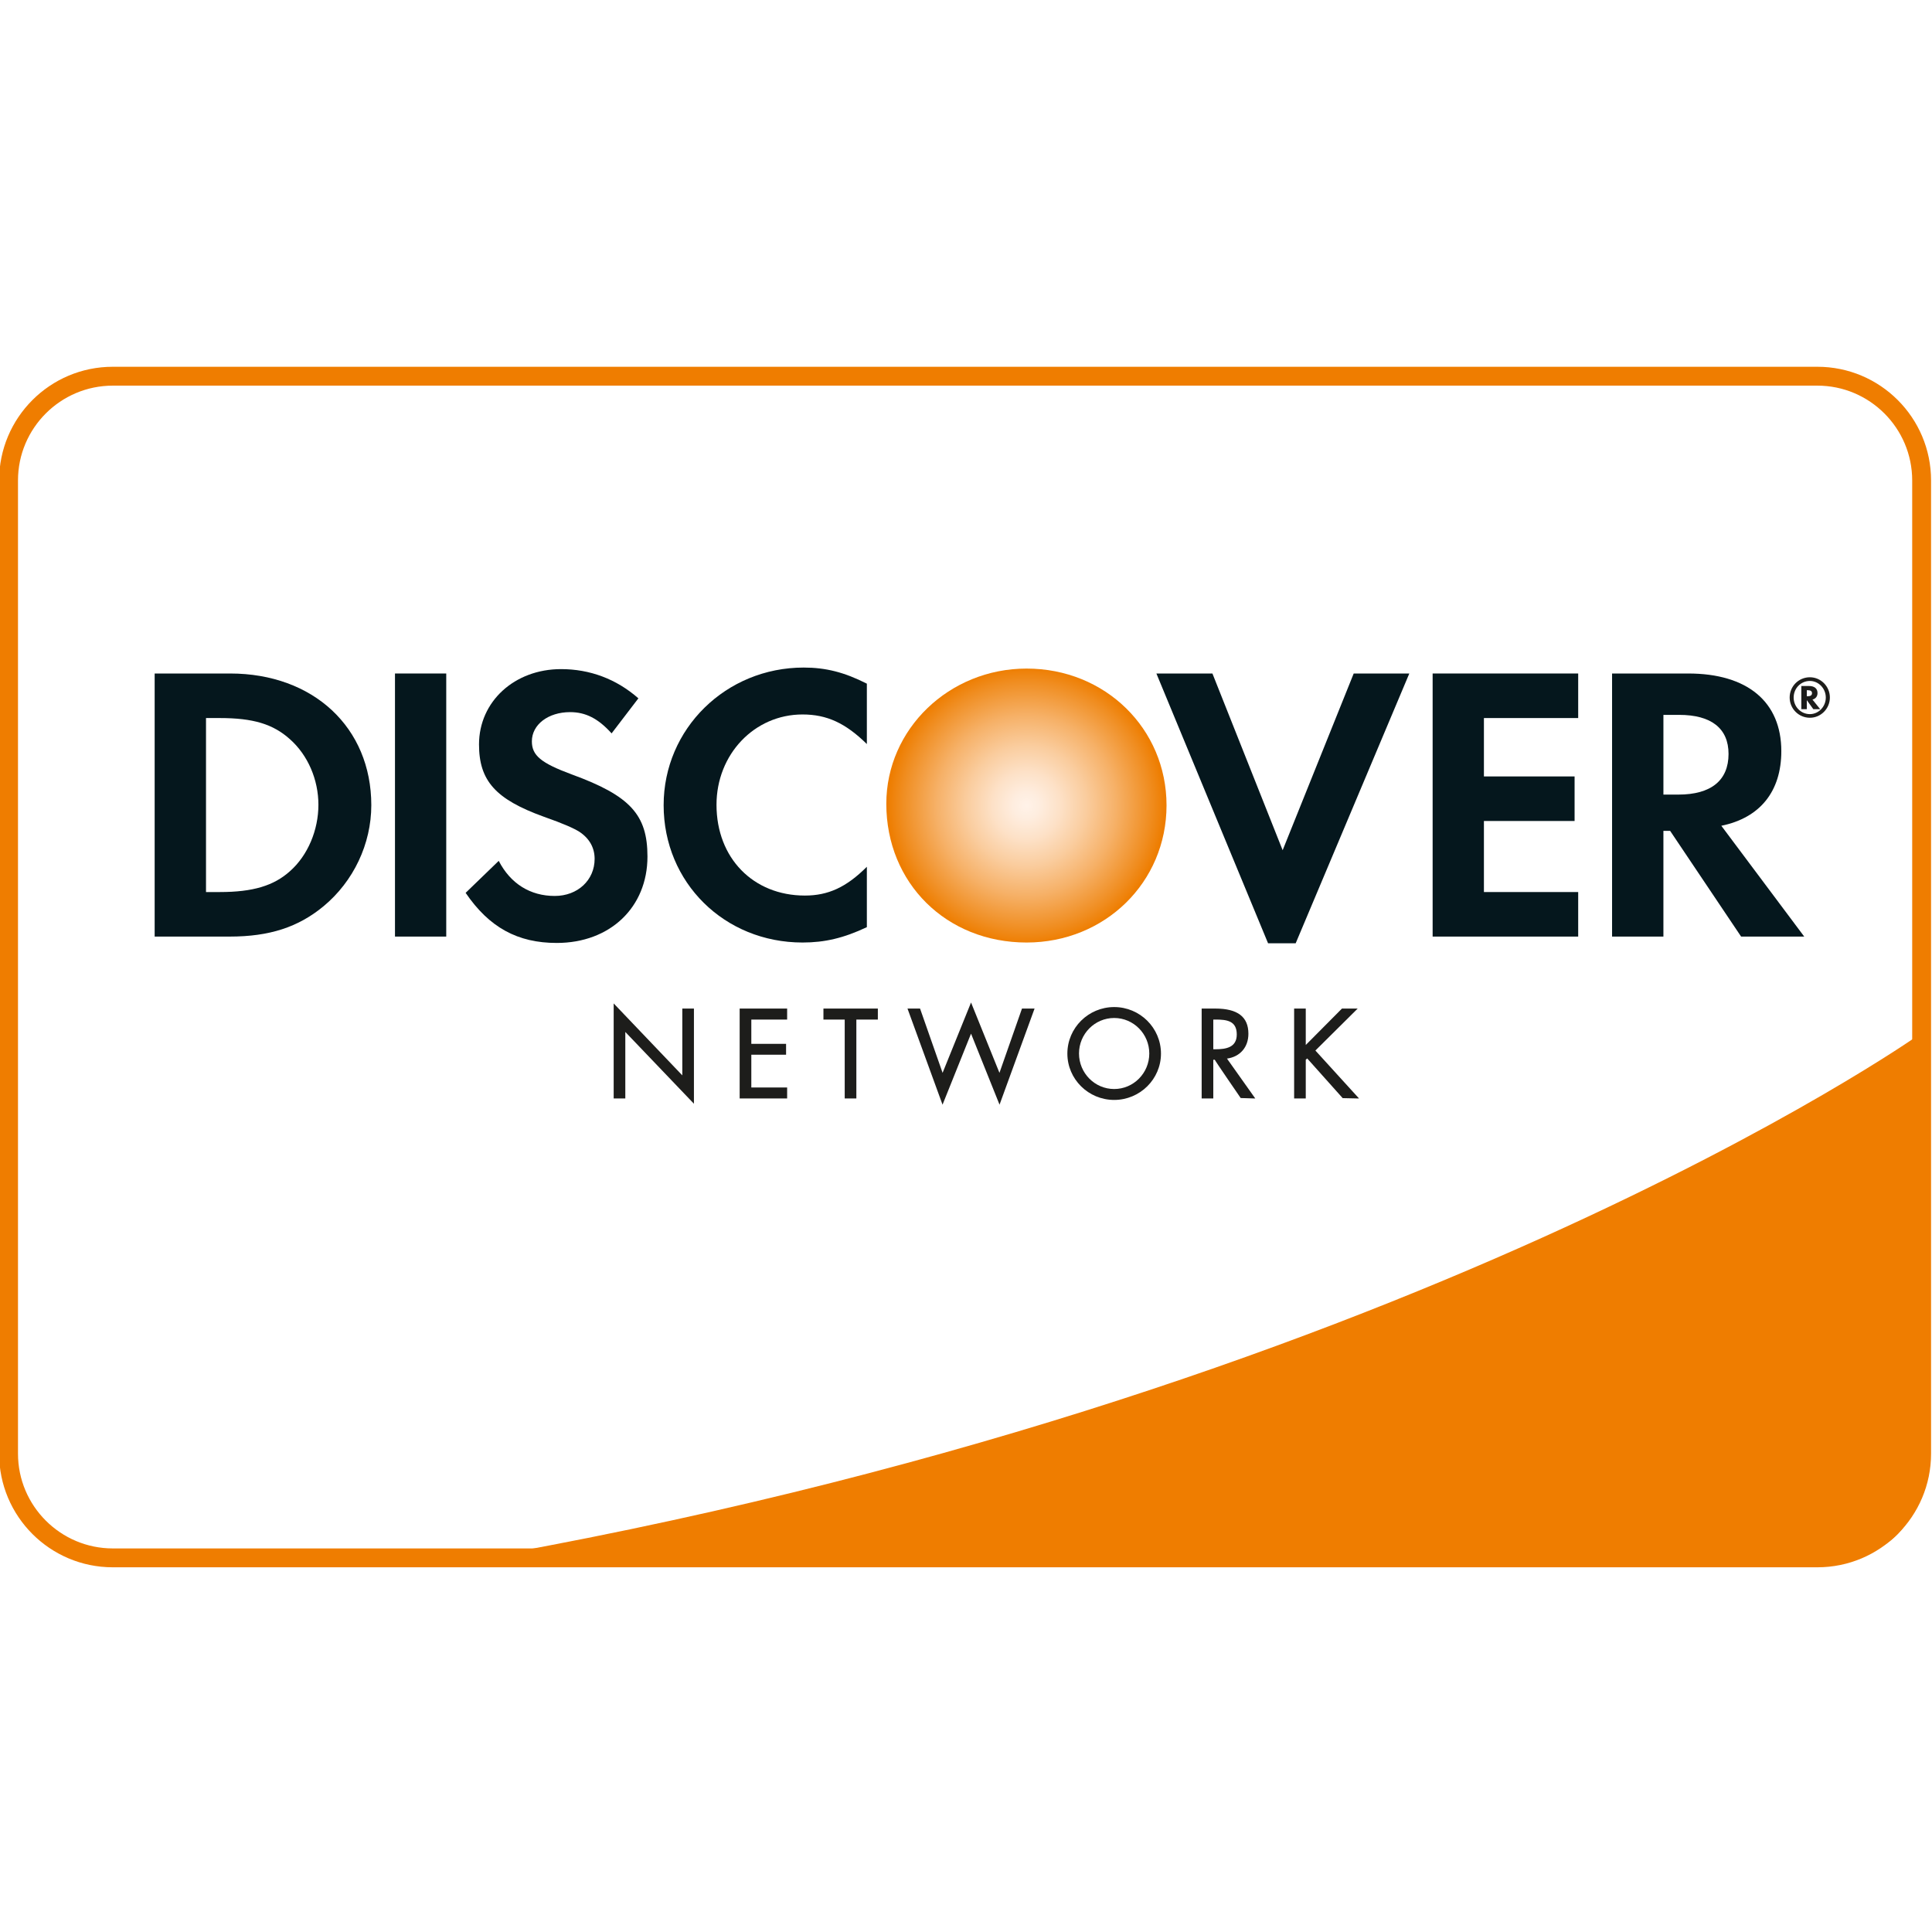
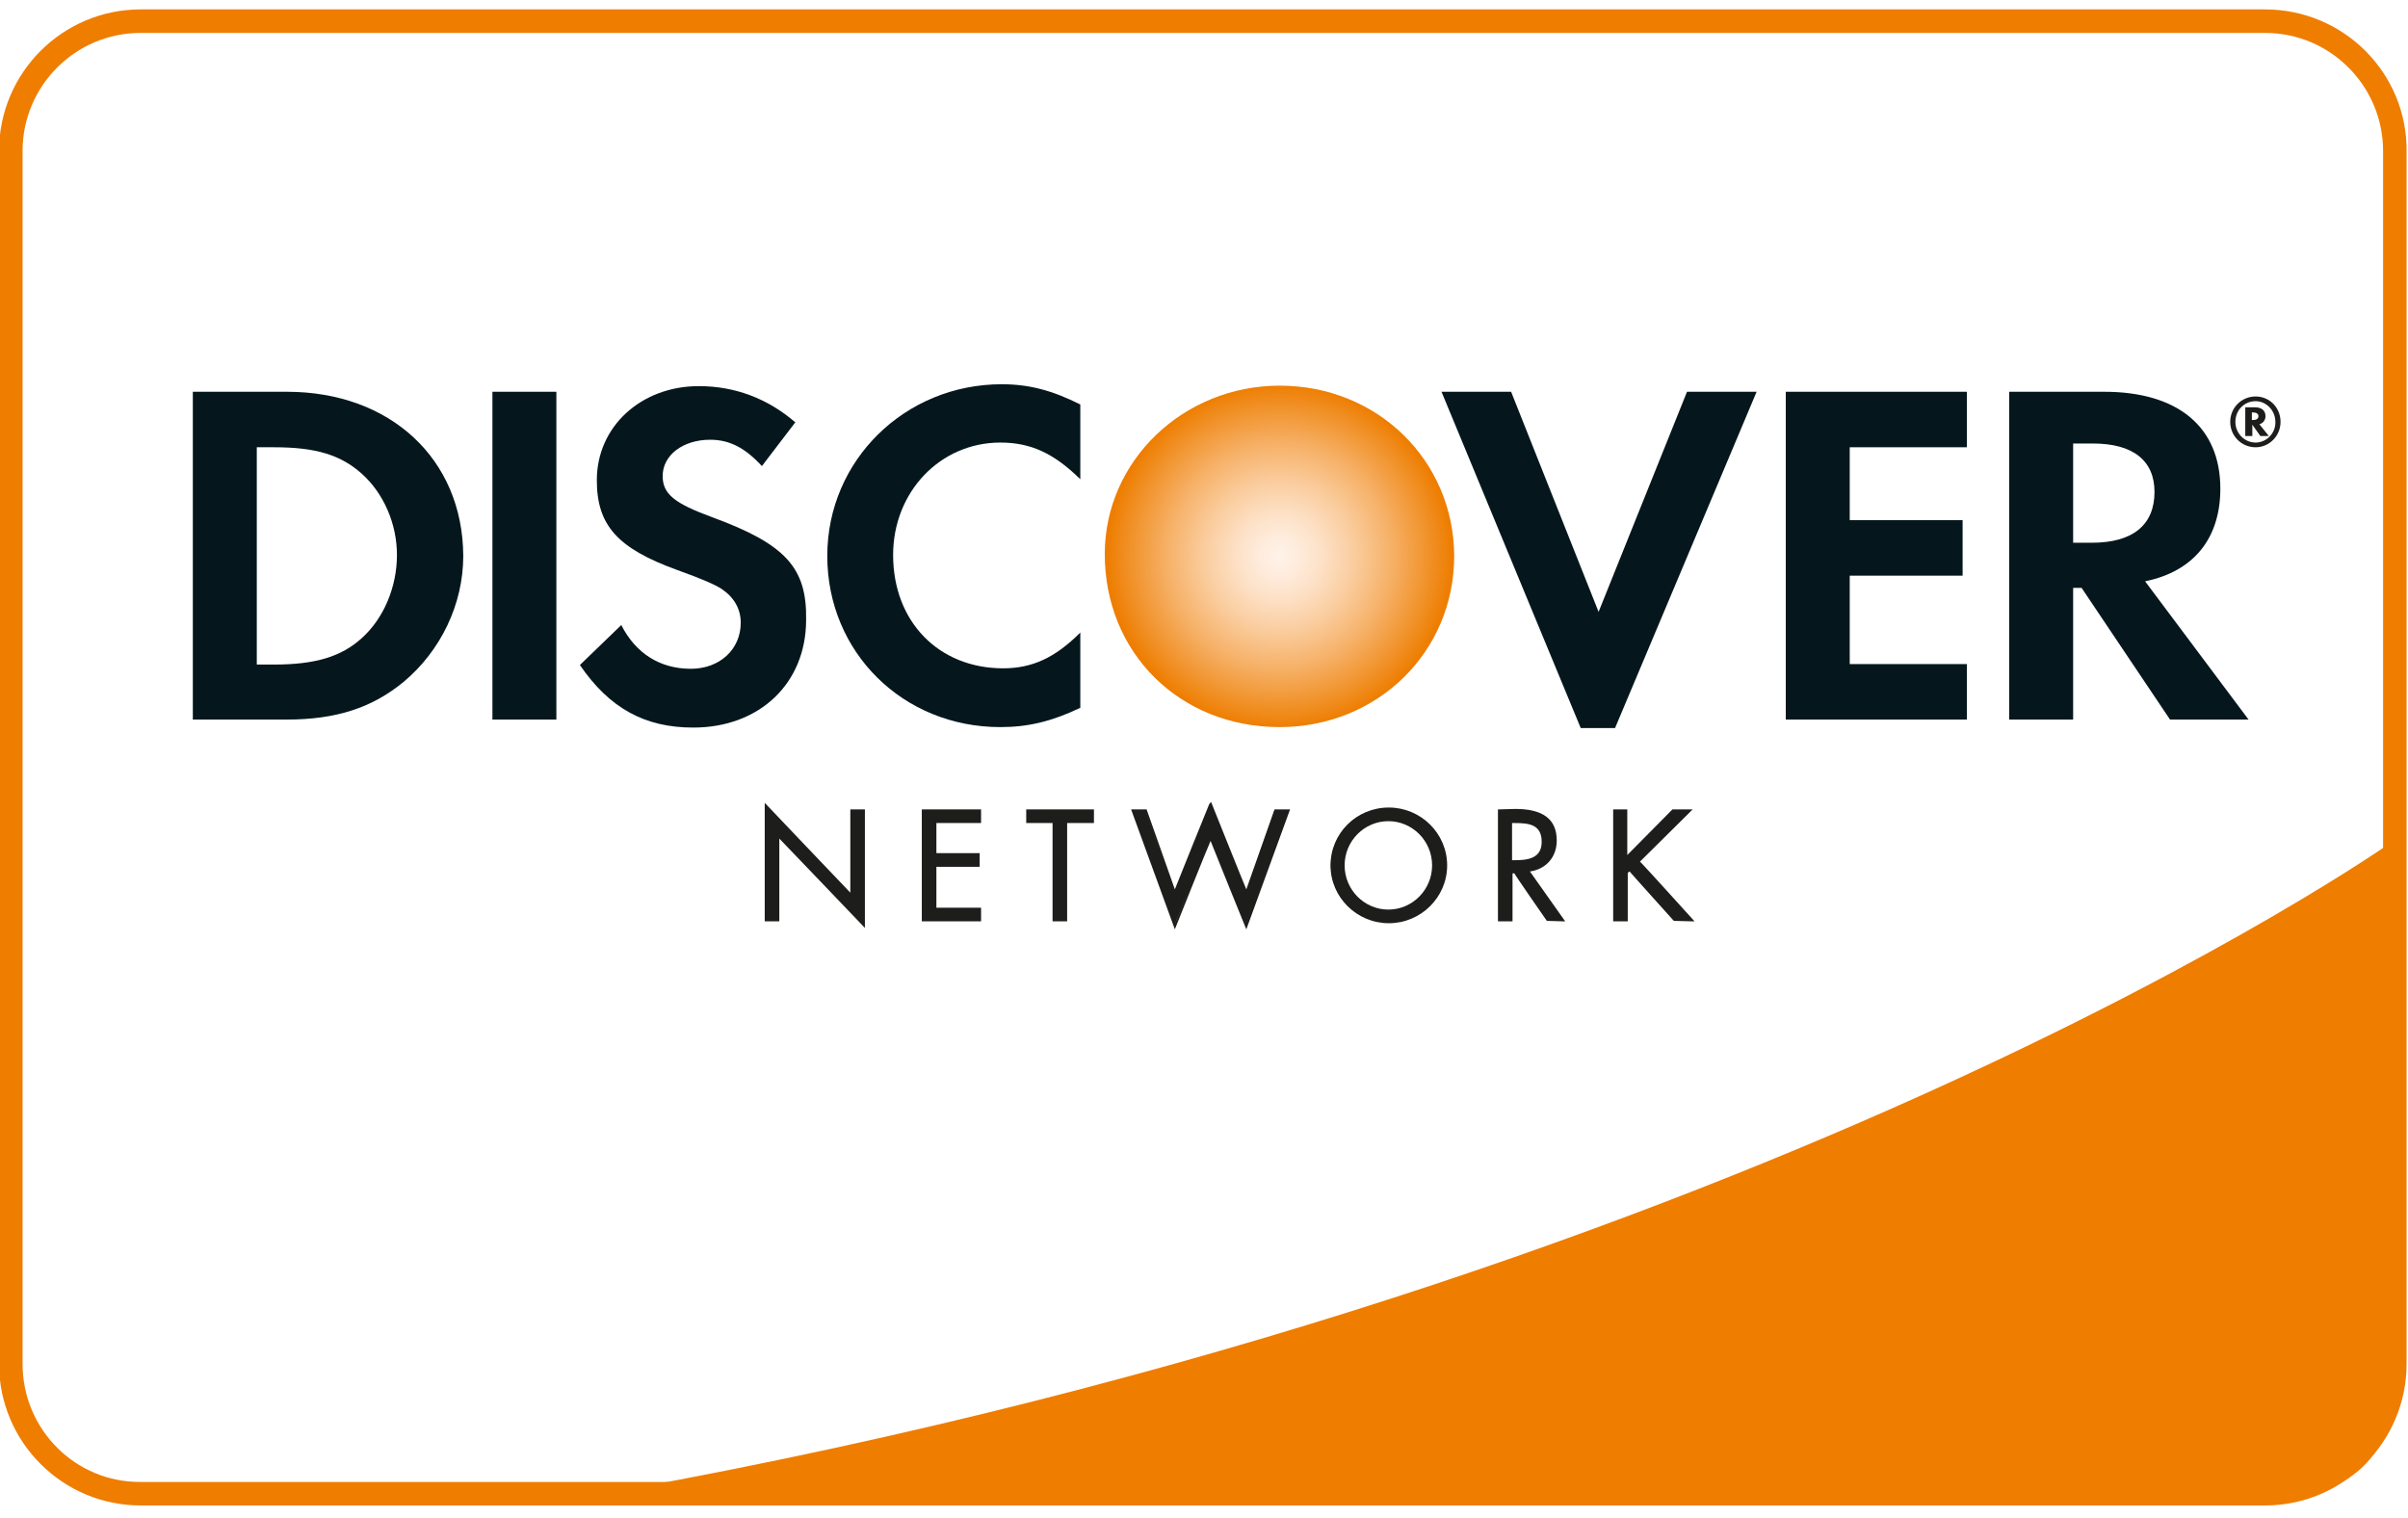
- <svg xmlns="http://www.w3.org/2000/svg" enable-background="new 0 0 512 512" height="512px" id="Layer_1" version="1.1" viewBox="0 0 512 512" width="512px" xml:space="preserve">
+ <svg xmlns="http://www.w3.org/2000/svg" version="1.1" id="Layer_1" x="0px" y="0px" viewBox="0 0 512 322.7" style="enable-background:new 0 0 512 322.7;" xml:space="preserve">
+   <style type="text/css">
+ 	.st0{fill:#EF7D00;}
+ 	.st1{fill:#E12723;}
+ 	.st2{fill:url(#SVGID_1_);}
+ 	.st3{fill:#05171D;}
+ 	.st4{fill:#1D1D1B;}
+ </style>
  <g>
    <g>
-       <path d="M481.626,102.198c13.854,0,25.126,11.271,25.126,25.126v257.9c0,13.854-11.271,25.126-25.126,25.126    H29.894c-13.854,0-25.126-11.271-25.126-25.126v-257.9c0-13.854,11.271-25.126,25.126-25.126H481.626 M481.626,97.198H29.894    c-16.638,0-30.126,13.488-30.126,30.126v257.9c0,16.639,13.488,30.126,30.126,30.126h451.732    c16.639,0,30.126-13.487,30.126-30.126v-257.9C511.752,110.686,498.265,97.198,481.626,97.198L481.626,97.198z" fill="#EF7D00" />
+       <path class="st0" d="M481.6,7c13.9,0,25.1,11.3,25.1,25.1V290c0,13.9-11.3,25.1-25.1,25.1H29.9C16,315.2,4.8,303.9,4.8,290V32.1    C4.8,18.3,16,7,29.9,7L481.6,7 M481.6,2H29.9C13.3,2-0.2,15.5-0.2,32.1V290c0,16.6,13.5,30.1,30.1,30.1h451.7    c16.6,0,30.1-13.5,30.1-30.1V32.1C511.8,15.5,498.3,2,481.6,2L481.6,2z" />
    </g>
    <g>
-       <path d="M508.323,396.055V274.383c0,0-136.629,96.401-386.871,139.575h359.521    C496.336,413.486,505.305,408.482,508.323,396.055z" fill="#EF7D00" />
-       <path d="M460.318,374.415" fill="#E12723" />
-       <radialGradient cx="265.597" cy="-272.606" gradientTransform="matrix(1 0 0 1 6.416 486.083)" gradientUnits="userSpaceOnUse" id="SVGID_1_" r="36.718">
-         <stop offset="0.006" style="stop-color:#FFF2E8" />
-         <stop offset="0.096" style="stop-color:#FEEDDF" />
+       <path class="st0" d="M508.3,300.9V179.2c0,0-136.6,96.4-386.9,139.6H481C496.3,318.3,505.3,313.3,508.3,300.9z" />
+       <path class="st1" d="M460.3,279.2" />
+       <radialGradient id="SVGID_1_" cx="265.596" cy="691.407" r="36.718" gradientTransform="matrix(1 0 0 -1 6.416 809.687)" gradientUnits="userSpaceOnUse">
+         <stop offset="5.600000e-03" style="stop-color:#FFF2E8" />
+         <stop offset="9.610000e-02" style="stop-color:#FEEDDF" />
        <stop offset="0.244" style="stop-color:#FDE1C7" />
        <stop offset="0.43" style="stop-color:#FACD9F" />
        <stop offset="0.648" style="stop-color:#F6B168" />
        <stop offset="0.89" style="stop-color:#F08E22" />
        <stop offset="1" style="stop-color:#EE7D00" />
      </radialGradient>
-       <path d="M272.063,177.178c-20.527,0-37.182,16.037-37.182,35.829c0,21.041,15.93,36.771,37.182,36.771    c20.721,0,37.08-15.938,37.08-36.358C309.144,193.119,292.893,177.178,272.063,177.178z" fill="url(#SVGID_1_)" />
-       <path d="M60.977,178.484h-19.99v69.719h19.885c10.551,0,18.181-2.5,24.875-8.043    c7.941-6.587,12.652-16.517,12.652-26.781C98.398,192.795,83.021,178.484,60.977,178.484z M76.873,230.848    c-4.298,3.878-9.831,5.554-18.625,5.554h-3.654v-46.112h3.654c8.793,0,14.115,1.57,18.625,5.643    c4.705,4.182,7.509,10.658,7.509,17.345C84.382,219.979,81.578,226.683,76.873,230.848z" fill="#05171D" />
-       <rect fill="#05171D" height="69.719" width="13.584" x="104.675" y="178.484" />
-       <path d="M151.519,205.229c-8.166-3.025-10.568-5.021-10.568-8.77c0-4.394,4.277-7.737,10.141-7.737    c4.077,0,7.423,1.671,10.989,5.632l7.099-9.289c-5.854-5.134-12.857-7.743-20.496-7.743c-12.324,0-21.74,8.575-21.74,19.96    c0,9.627,4.388,14.535,17.146,19.148c5.335,1.872,8.047,3.12,9.409,3.974c2.719,1.777,4.083,4.276,4.083,7.203    c0,5.653-4.5,9.83-10.572,9.83c-6.481,0-11.704-3.238-14.842-9.3l-8.771,8.477c6.259,9.187,13.789,13.277,24.148,13.277    c14.113,0,24.04-9.422,24.04-22.903C171.584,215.903,166.997,210.882,151.519,205.229z" fill="#05171D" />
-       <path d="M175.87,213.379c0,20.511,16.104,36.398,36.811,36.398c5.854,0,10.873-1.157,17.046-4.073v-16.002    c-5.443,5.439-10.254,7.63-16.425,7.63c-13.692,0-23.421-9.935-23.421-24.054c0-13.374,10.033-23.937,22.8-23.937    c6.472,0,11.395,2.3,17.046,7.84v-16.003c-5.96-3.022-10.881-4.268-16.736-4.268C192.39,176.912,175.87,193.119,175.87,213.379z" fill="#05171D" />
-       <polygon fill="#05171D" points="339.914,225.317 321.304,178.484 306.456,178.484 336.054,249.986 343.366,249.986     373.482,178.484 358.745,178.484   " />
-       <polygon fill="#05171D" points="379.663,248.204 418.237,248.204 418.237,236.402 393.254,236.402 393.254,217.571     417.282,217.571 417.282,205.764 393.254,205.764 393.254,190.291 418.237,190.291 418.237,178.484 379.663,178.484   " />
-       <path d="M472.067,199.061c0-13.062-8.978-20.576-24.669-20.576h-20.182v69.719h13.605v-28.02h1.779l18.811,28.02    h16.729l-21.97-29.367C466.432,216.739,472.067,209.732,472.067,199.061z M444.778,210.575h-3.956v-21.126h4.174    c8.487,0,13.085,3.565,13.085,10.349C458.081,206.797,453.483,210.575,444.778,210.575z" fill="#05171D" />
-       <path d="M481.659,183.677c0-1.222-0.816-1.884-2.312-1.884h-1.979v6.141h1.455v-2.388l1.719,2.388h1.822    l-2.041-2.538C481.183,185.167,481.659,184.532,481.659,183.677z M479.096,184.512h-0.272v-1.597h0.285    c0.725,0,1.093,0.263,1.093,0.785C480.201,184.24,479.818,184.512,479.096,184.512z" fill="#1D1D1B" />
-       <path d="M479.64,179.481c-2.974,0-5.361,2.391-5.361,5.365c0,2.975,2.4,5.367,5.361,5.367    c2.916,0,5.297-2.416,5.297-5.367C484.937,181.906,482.556,179.481,479.64,179.481z M479.634,189.25    c-2.381,0-4.298-1.961-4.298-4.39c0-2.453,1.903-4.401,4.298-4.401c2.313,0,4.223,1.986,4.223,4.401    C483.856,187.271,481.947,189.25,479.634,189.25z" fill="#1D1D1B" />
-       <path d="M162.873,266.529l18.192,19.058v-18.062h2.599v24.371l-18.188-19.015v17.972h-2.603V266.529z" fill="#1D1D1B" />
-       <path d="M162.63,266.529v24.569h3.084c0,0,0-16.483,0-17.618c0.797,0.834,18.186,19.022,18.186,19.022v-25.224    h-3.081c0,0,0,16.566,0,17.705c-0.799-0.846-18.189-19.064-18.189-19.064V266.529z M163.118,267.138    c0.805,0.831,18.2,19.062,18.2,19.062s0-17.965,0-18.442c0.344,0,1.743,0,2.101,0c0,0.473,0,22.398,0,23.546    c-0.805-0.846-18.179-19.035-18.179-19.035s0,17.868,0,18.339c-0.371,0-1.766,0-2.122,0    C163.118,290.143,163.118,268.276,163.118,267.138z" fill="#1D1D1B" />
-       <path d="M196.266,267.524h12.086v2.41h-9.495v6.938h9.218v2.409h-9.218v9.154h9.495v2.417h-12.086V267.524z" fill="#1D1D1B" />
-       <path d="M208.353,267.279h-12.335v23.819H208.6v-2.907c0,0-9.036,0-9.493,0c0-0.451,0-8.222,0-8.678    c0.458,0,9.211,0,9.211,0v-2.879c0,0-8.754,0-9.211,0c0-0.451,0-6.019,0-6.441c0.458,0,9.493,0,9.493,0v-2.914H208.353z     M208.112,267.757c0,0.348,0,1.59,0,1.932c-0.467,0-9.5,0-9.5,0v7.423c0,0,8.759,0,9.218,0c0,0.341,0,1.569,0,1.924    c-0.459,0-9.218,0-9.218,0v9.641c0,0,9.033,0,9.5,0c0,0.355,0,1.583,0,1.931c-0.46,0-11.15,0-11.609,0c0-0.464,0-22.372,0-22.85    C196.962,267.757,207.652,267.757,208.112,267.757z" fill="#1D1D1B" />
-       <path d="M226.708,290.853h-2.603v-20.918h-5.625v-2.41h13.919v2.41h-5.691V290.853z" fill="#1D1D1B" />
-       <path d="M232.399,267.279h-14.18v2.914c0,0,5.196,0,5.639,0c0,0.464,0,20.905,0,20.905h3.085    c0,0,0-20.441,0-20.905c0.45,0,5.696,0,5.696,0v-2.914H232.399z M232.156,267.757c0,0.348,0,1.59,0,1.932c-0.44,0-5.694,0-5.694,0    s0,20.447,0,20.918c-0.361,0-1.749,0-2.114,0c0-0.471,0-20.918,0-20.918s-5.188,0-5.625,0c0-0.342,0-1.584,0-1.932    C219.168,267.757,231.698,267.757,232.156,267.757z" fill="#1D1D1B" />
-       <path d="M249.782,285.007l7.552-18.698l7.546,18.698l6.126-17.482h2.827l-8.953,24.529l-7.546-18.79l-7.552,18.79    l-8.931-24.529h2.812L249.782,285.007z" fill="#1D1D1B" />
-       <path d="M257.115,266.223c0,0-6.869,16.975-7.319,18.093c-0.396-1.131-5.971-17.036-5.971-17.036h-3.329    l9.286,25.471c0,0,7.129-17.753,7.552-18.826c0.423,1.073,7.553,18.826,7.553,18.826l9.285-25.471h-3.336    c0,0-5.575,15.905-5.97,17.036c-0.457-1.118-7.532-18.648-7.532-18.648L257.115,266.223z M250.007,285.095    c0,0,6.904-17.085,7.327-18.122c0.423,1.037,7.56,18.722,7.56,18.722s6.168-17.615,6.284-17.938c0.266,0,1.801,0,2.297,0    c-0.217,0.621-8.191,22.493-8.608,23.62c-0.442-1.11-7.532-18.755-7.532-18.755s-7.103,17.645-7.546,18.755    c-0.401-1.127-8.363-22.999-8.596-23.62c0.49,0,2.025,0,2.291,0c0.111,0.322,6.285,17.938,6.285,17.938L250.007,285.095z" fill="#1D1D1B" />
-       <path d="M307.427,279.214c0,6.712-5.516,12.041-12.158,12.041c-6.66,0-12.157-5.329-12.157-12.041    c0-6.681,5.497-12.09,12.157-12.09C301.911,267.124,307.427,272.533,307.427,279.214z M285.702,279.184    c0,5.256,4.271,9.648,9.566,9.648c5.293,0,9.552-4.393,9.552-9.648c0-5.291-4.203-9.658-9.552-9.658    C289.919,269.525,285.702,273.893,285.702,279.184z" fill="#1D1D1B" />
-       <path d="M282.864,279.214c0,6.769,5.565,12.28,12.404,12.28c6.835,0,12.402-5.512,12.402-12.28    c0-6.811-5.567-12.332-12.402-12.332C288.43,266.882,282.864,272.403,282.864,279.214z M283.342,279.214    c0-6.537,5.349-11.845,11.927-11.845c6.563,0,11.926,5.308,11.926,11.845c0,6.507-5.362,11.796-11.926,11.796    C288.69,291.01,283.342,285.721,283.342,279.214z" fill="#1D1D1B" />
-       <path d="M285.456,279.184c0,5.475,4.409,9.896,9.812,9.896c5.402,0,9.788-4.421,9.788-9.896    c0-5.455-4.386-9.891-9.788-9.891C289.865,269.293,285.456,273.729,285.456,279.184z M285.948,279.184    c0-5.183,4.177-9.407,9.32-9.407s9.306,4.225,9.306,9.407c0,5.188-4.162,9.417-9.306,9.417S285.948,284.371,285.948,279.184z" fill="#1D1D1B" />
-       <path d="M321.288,290.853h-2.592v-23.328h3.37c4.421,0,8.528,1.182,8.528,6.434c0,3.59-2.243,6.129-5.839,6.436    l7.421,10.459h-3.191l-7.04-10.247h-0.657V290.853z M321.288,278.319h0.807c2.933,0,5.908-0.553,5.908-4.176    c0-3.826-2.816-4.209-5.937-4.209h-0.778V278.319z" fill="#1D1D1B" />
-       <path d="M318.696,267.279h-0.244v23.819h3.083c0,0,0-9.783,0-10.248c0.184,0,0.394,0,0.4,0l0,0    c0,0.177,6.858,10.138,6.858,10.138l3.383,0.11h0.479c0,0-7.121-10.023-7.492-10.562c3.441-0.473,5.677-2.989,5.677-6.579    c0-4.501-2.866-6.679-8.773-6.679H318.696z M322.066,267.757c5.65,0,8.29,1.973,8.29,6.201c0,3.468-2.204,5.909-5.623,6.196    l-0.43,0.041c0,0,6.907,9.702,7.41,10.411c-0.683,0-2.716,0-2.729,0h0.007c0-0.177-6.856-10.138-6.856-10.138l-0.848-0.104h-0.245    c0,0,0,9.777,0,10.241c-0.354,0-1.759,0-2.108,0c0-0.464,0-22.372,0-22.85C319.353,267.757,322.066,267.757,322.066,267.757z" fill="#1D1D1B" />
-       <path d="M321.288,269.688h-0.245v8.869h1.052c2.865,0,6.152-0.505,6.152-4.414c0-4.114-3.191-4.455-6.181-4.455    H321.288z M322.066,270.193c2.995,0,5.69,0.287,5.69,3.95c0,3.459-2.858,3.923-5.662,3.923c0,0-0.322,0-0.56,0    c0-0.442,0-7.435,0-7.873C321.766,270.193,322.066,270.193,322.066,270.193z" fill="#1D1D1B" />
-       <path d="M355.729,267.524h3.494l-10.95,10.869l11.318,12.459h-3.589l-9.563-10.704l-0.651,0.634v10.07h-2.6    v-23.328h2.6v9.989L355.729,267.524z" fill="#1D1D1B" />
-       <path d="M359.224,267.279h-3.59c0,0-8.843,8.877-9.593,9.655c0-1.052,0-9.655,0-9.655h-3.083v23.819h3.083    c0,0,0-10.228,0-10.275c0.027,0.013,0.226-0.178,0.382-0.327c0.328,0.354,9.401,10.52,9.401,10.52l3.768,0.083h0.559    c0,0-11.236-12.37-11.558-12.698c0.341-0.334,11.209-11.121,11.209-11.121H359.224z M358.629,267.757    c-0.777,0.786-10.696,10.623-10.696,10.623s10.424,11.462,11.113,12.227c-0.805,0-3.043,0-3.043,0l0,0    c0-0.123-9.388-10.623-9.388-10.623l-0.163-0.197l-0.834,0.833c0,0-0.068,9.523-0.068,9.987c-0.368,0-1.76,0-2.107,0    c0-0.464,0-22.372,0-22.85c0.348,0,1.739,0,2.107,0c0,0.473,0,10.353,0,10.353s10.139-10.209,10.274-10.353    C355.982,267.757,357.838,267.757,358.629,267.757z" fill="#1D1D1B" />
+       <path class="st2" d="M272.1,82c-20.5,0-37.2,16-37.2,35.8c0,21,15.9,36.8,37.2,36.8c20.7,0,37.1-15.9,37.1-36.4    C309.1,97.9,292.9,82,272.1,82z" />
+       <path class="st3" d="M61,83.3H41V153h19.9c10.6,0,18.2-2.5,24.9-8c7.9-6.6,12.7-16.5,12.7-26.8C98.4,97.6,83,83.3,61,83.3z     M76.9,135.7c-4.3,3.9-9.8,5.6-18.6,5.6h-3.7V95.1h3.7c8.8,0,14.1,1.6,18.6,5.6c4.7,4.2,7.5,10.7,7.5,17.3    C84.4,124.8,81.6,131.5,76.9,135.7z" />
+       <rect x="104.7" y="83.3" class="st3" width="13.6" height="69.7" />
+       <path class="st3" d="M151.5,110c-8.2-3-10.6-5-10.6-8.8c0-4.4,4.3-7.7,10.1-7.7c4.1,0,7.4,1.7,11,5.6l7.1-9.3    c-5.9-5.1-12.9-7.7-20.5-7.7c-12.3,0-21.7,8.6-21.7,20c0,9.6,4.4,14.5,17.1,19.1c5.3,1.9,8,3.1,9.4,4c2.7,1.8,4.1,4.3,4.1,7.2    c0,5.7-4.5,9.8-10.6,9.8c-6.5,0-11.7-3.2-14.8-9.3l-8.8,8.5c6.3,9.2,13.8,13.3,24.1,13.3c14.1,0,24-9.4,24-22.9    C171.6,120.7,167,115.7,151.5,110z" />
+       <path class="st3" d="M175.9,118.2c0,20.5,16.1,36.4,36.8,36.4c5.9,0,10.9-1.2,17-4.1v-16c-5.4,5.4-10.3,7.6-16.4,7.6    c-13.7,0-23.4-9.9-23.4-24.1c0-13.4,10-23.9,22.8-23.9c6.5,0,11.4,2.3,17,7.8V86c-6-3-10.9-4.3-16.7-4.3    C192.4,81.7,175.9,97.9,175.9,118.2z" />
+       <polygon class="st3" points="339.9,130.1 321.3,83.3 306.5,83.3 336.1,154.8 343.4,154.8 373.5,83.3 358.7,83.3   " />
+       <polygon class="st3" points="379.7,153 418.2,153 418.2,141.2 393.3,141.2 393.3,122.4 417.3,122.4 417.3,110.6 393.3,110.6     393.3,95.1 418.2,95.1 418.2,83.3 379.7,83.3   " />
+       <path class="st3" d="M472.1,103.9c0-13.1-9-20.6-24.7-20.6h-20.2V153h13.6v-28h1.8l18.8,28h16.7l-22-29.4    C466.4,121.5,472.1,114.5,472.1,103.9z M444.8,115.4h-4V94.3h4.2c8.5,0,13.1,3.6,13.1,10.3C458.1,111.6,453.5,115.4,444.8,115.4z" />
+       <path class="st4" d="M481.7,88.5c0-1.2-0.8-1.9-2.3-1.9h-2v6.1h1.5v-2.4l1.7,2.4h1.8l-2-2.5C481.2,90,481.7,89.3,481.7,88.5z     M479.1,89.3h-0.3v-1.6h0.3c0.7,0,1.1,0.3,1.1,0.8C480.2,89,479.8,89.3,479.1,89.3z" />
+       <path class="st4" d="M479.6,84.3c-3,0-5.4,2.4-5.4,5.4c0,3,2.4,5.4,5.4,5.4c2.9,0,5.3-2.4,5.3-5.4    C484.9,86.7,482.6,84.3,479.6,84.3z M479.6,94.1c-2.4,0-4.3-2-4.3-4.4c0-2.5,1.9-4.4,4.3-4.4c2.3,0,4.2,2,4.2,4.4    C483.9,92.1,481.9,94.1,479.6,94.1z" />
+       <path class="st4" d="M162.9,171.3l18.2,19.1v-18.1h2.6v24.4l-18.2-19v18h-2.6V171.3z" />
+       <path class="st4" d="M162.6,171.3v24.6h3.1c0,0,0-16.5,0-17.6c0.8,0.8,18.2,19,18.2,19v-25.2h-3.1c0,0,0,16.6,0,17.7    c-0.8-0.8-18.2-19.1-18.2-19.1L162.6,171.3L162.6,171.3z M163.1,171.9c0.8,0.8,18.2,19.1,18.2,19.1s0-18,0-18.4c0.3,0,1.7,0,2.1,0    c0,0.5,0,22.4,0,23.5c-0.8-0.8-18.2-19-18.2-19s0,17.9,0,18.3c-0.4,0-1.8,0-2.1,0C163.1,194.9,163.1,173.1,163.1,171.9z" />
+       <path class="st4" d="M196.3,172.3h12.1v2.4h-9.5v6.9h9.2v2.4h-9.2v9.2h9.5v2.4h-12.1V172.3z" />
+       <path class="st4" d="M208.4,172.1H196v23.8h12.6V193c0,0-9,0-9.5,0c0-0.5,0-8.2,0-8.7c0.5,0,9.2,0,9.2,0v-2.9c0,0-8.8,0-9.2,0    c0-0.5,0-6,0-6.4c0.5,0,9.5,0,9.5,0v-2.9L208.4,172.1L208.4,172.1z M208.1,172.6c0,0.3,0,1.6,0,1.9c-0.5,0-9.5,0-9.5,0v7.4    c0,0,8.8,0,9.2,0c0,0.3,0,1.6,0,1.9c-0.5,0-9.2,0-9.2,0v9.6c0,0,9,0,9.5,0c0,0.4,0,1.6,0,1.9c-0.5,0-11.1,0-11.6,0    c0-0.5,0-22.4,0-22.9C197,172.6,207.7,172.6,208.1,172.6z" />
+       <path class="st4" d="M226.7,195.7h-2.6v-20.9h-5.6v-2.4h13.9v2.4h-5.7L226.7,195.7L226.7,195.7z" />
+       <path class="st4" d="M232.4,172.1h-14.2v2.9c0,0,5.2,0,5.6,0c0,0.5,0,20.9,0,20.9h3.1c0,0,0-20.4,0-20.9c0.4,0,5.7,0,5.7,0v-2.9    H232.4z M232.2,172.6c0,0.3,0,1.6,0,1.9c-0.4,0-5.7,0-5.7,0s0,20.4,0,20.9c-0.4,0-1.7,0-2.1,0c0-0.5,0-20.9,0-20.9s-5.2,0-5.6,0    c0-0.3,0-1.6,0-1.9C219.2,172.6,231.7,172.6,232.2,172.6z" />
+       <path class="st4" d="M249.8,189.8l7.6-18.7l7.5,18.7l6.1-17.5h2.8l-9,24.5l-7.5-18.8l-7.6,18.8l-8.9-24.5h2.8L249.8,189.8z" />
+       <path class="st4" d="M257.1,171c0,0-6.9,17-7.3,18.1c-0.4-1.1-6-17-6-17h-3.3l9.3,25.5c0,0,7.1-17.8,7.6-18.8    c0.4,1.1,7.6,18.8,7.6,18.8l9.3-25.5h-3.3c0,0-5.6,15.9-6,17c-0.5-1.1-7.5-18.6-7.5-18.6L257.1,171z M250,189.9    c0,0,6.9-17.1,7.3-18.1c0.4,1,7.6,18.7,7.6,18.7s6.2-17.6,6.3-17.9c0.3,0,1.8,0,2.3,0c-0.2,0.6-8.2,22.5-8.6,23.6    c-0.4-1.1-7.5-18.8-7.5-18.8s-7.1,17.6-7.5,18.8c-0.4-1.1-8.4-23-8.6-23.6c0.5,0,2,0,2.3,0c0.1,0.3,6.3,17.9,6.3,17.9L250,189.9z" />
+       <path class="st4" d="M307.4,184c0,6.7-5.5,12-12.2,12c-6.7,0-12.2-5.3-12.2-12c0-6.7,5.5-12.1,12.2-12.1    C301.9,171.9,307.4,177.3,307.4,184z M285.7,184c0,5.3,4.3,9.6,9.6,9.6c5.3,0,9.6-4.4,9.6-9.6c0-5.3-4.2-9.7-9.6-9.7    C289.9,174.3,285.7,178.7,285.7,184z" />
+       <path class="st4" d="M282.9,184c0,6.8,5.6,12.3,12.4,12.3c6.8,0,12.4-5.5,12.4-12.3c0-6.8-5.6-12.3-12.4-12.3    C288.4,171.7,282.9,177.2,282.9,184z M283.3,184c0-6.5,5.3-11.8,11.9-11.8c6.6,0,11.9,5.3,11.9,11.8c0,6.5-5.4,11.8-11.9,11.8    C288.7,195.8,283.3,190.5,283.3,184z" />
+       <path class="st4" d="M285.5,184c0,5.5,4.4,9.9,9.8,9.9c5.4,0,9.8-4.4,9.8-9.9c0-5.5-4.4-9.9-9.8-9.9    C289.9,174.1,285.5,178.5,285.5,184z M285.9,184c0-5.2,4.2-9.4,9.3-9.4s9.3,4.2,9.3,9.4c0,5.2-4.2,9.4-9.3,9.4    S285.9,189.2,285.9,184z" />
+       <path class="st4" d="M321.3,195.7h-2.6v-23.3h3.4c4.4,0,8.5,1.2,8.5,6.4c0,3.6-2.2,6.1-5.8,6.4l7.4,10.5H329l-7-10.2h-0.7    L321.3,195.7L321.3,195.7z M321.3,183.1h0.8c2.9,0,5.9-0.6,5.9-4.2c0-3.8-2.8-4.2-5.9-4.2h-0.8L321.3,183.1L321.3,183.1z" />
+       <path class="st4" d="M318.7,172.1h-0.2v23.8h3.1c0,0,0-9.8,0-10.2c0.2,0,0.4,0,0.4,0l0,0c0,0.2,6.9,10.1,6.9,10.1l3.4,0.1h0.5    c0,0-7.1-10-7.5-10.6c3.4-0.5,5.7-3,5.7-6.6c0-4.5-2.9-6.7-8.8-6.7L318.7,172.1L318.7,172.1z M322.1,172.6c5.6,0,8.3,2,8.3,6.2    c0,3.5-2.2,5.9-5.6,6.2l-0.4,0c0,0,6.9,9.7,7.4,10.4c-0.7,0-2.7,0-2.7,0h0c0-0.2-6.9-10.1-6.9-10.1l-0.8-0.1H321c0,0,0,9.8,0,10.2    c-0.4,0-1.8,0-2.1,0c0-0.5,0-22.4,0-22.9C319.4,172.6,322.1,172.6,322.1,172.6z" />
+       <path class="st4" d="M321.3,174.5H321v8.9h1.1c2.9,0,6.2-0.5,6.2-4.4c0-4.1-3.2-4.5-6.2-4.5H321.3z M322.1,175c3,0,5.7,0.3,5.7,4    c0,3.5-2.9,3.9-5.7,3.9c0,0-0.3,0-0.6,0c0-0.4,0-7.4,0-7.9C321.8,175,322.1,175,322.1,175z" />
+       <path class="st4" d="M355.7,172.3h3.5l-11,10.9l11.3,12.5H356l-9.6-10.7l-0.7,0.6v10.1h-2.6v-23.3h2.6v10L355.7,172.3z" />
+       <path class="st4" d="M359.2,172.1h-3.6c0,0-8.8,8.9-9.6,9.7c0-1.1,0-9.7,0-9.7H343v23.8h3.1c0,0,0-10.2,0-10.3    c0,0,0.2-0.2,0.4-0.3c0.3,0.4,9.4,10.5,9.4,10.5l3.8,0.1h0.6c0,0-11.2-12.4-11.6-12.7c0.3-0.3,11.2-11.1,11.2-11.1L359.2,172.1    L359.2,172.1z M358.6,172.6c-0.8,0.8-10.7,10.6-10.7,10.6s10.4,11.5,11.1,12.2c-0.8,0-3,0-3,0l0,0c0-0.1-9.4-10.6-9.4-10.6    l-0.2-0.2l-0.8,0.8c0,0-0.1,9.5-0.1,10c-0.4,0-1.8,0-2.1,0c0-0.5,0-22.4,0-22.9c0.3,0,1.7,0,2.1,0c0,0.5,0,10.4,0,10.4    s10.1-10.2,10.3-10.4C356,172.6,357.8,172.6,358.6,172.6z" />
    </g>
  </g>
</svg>
